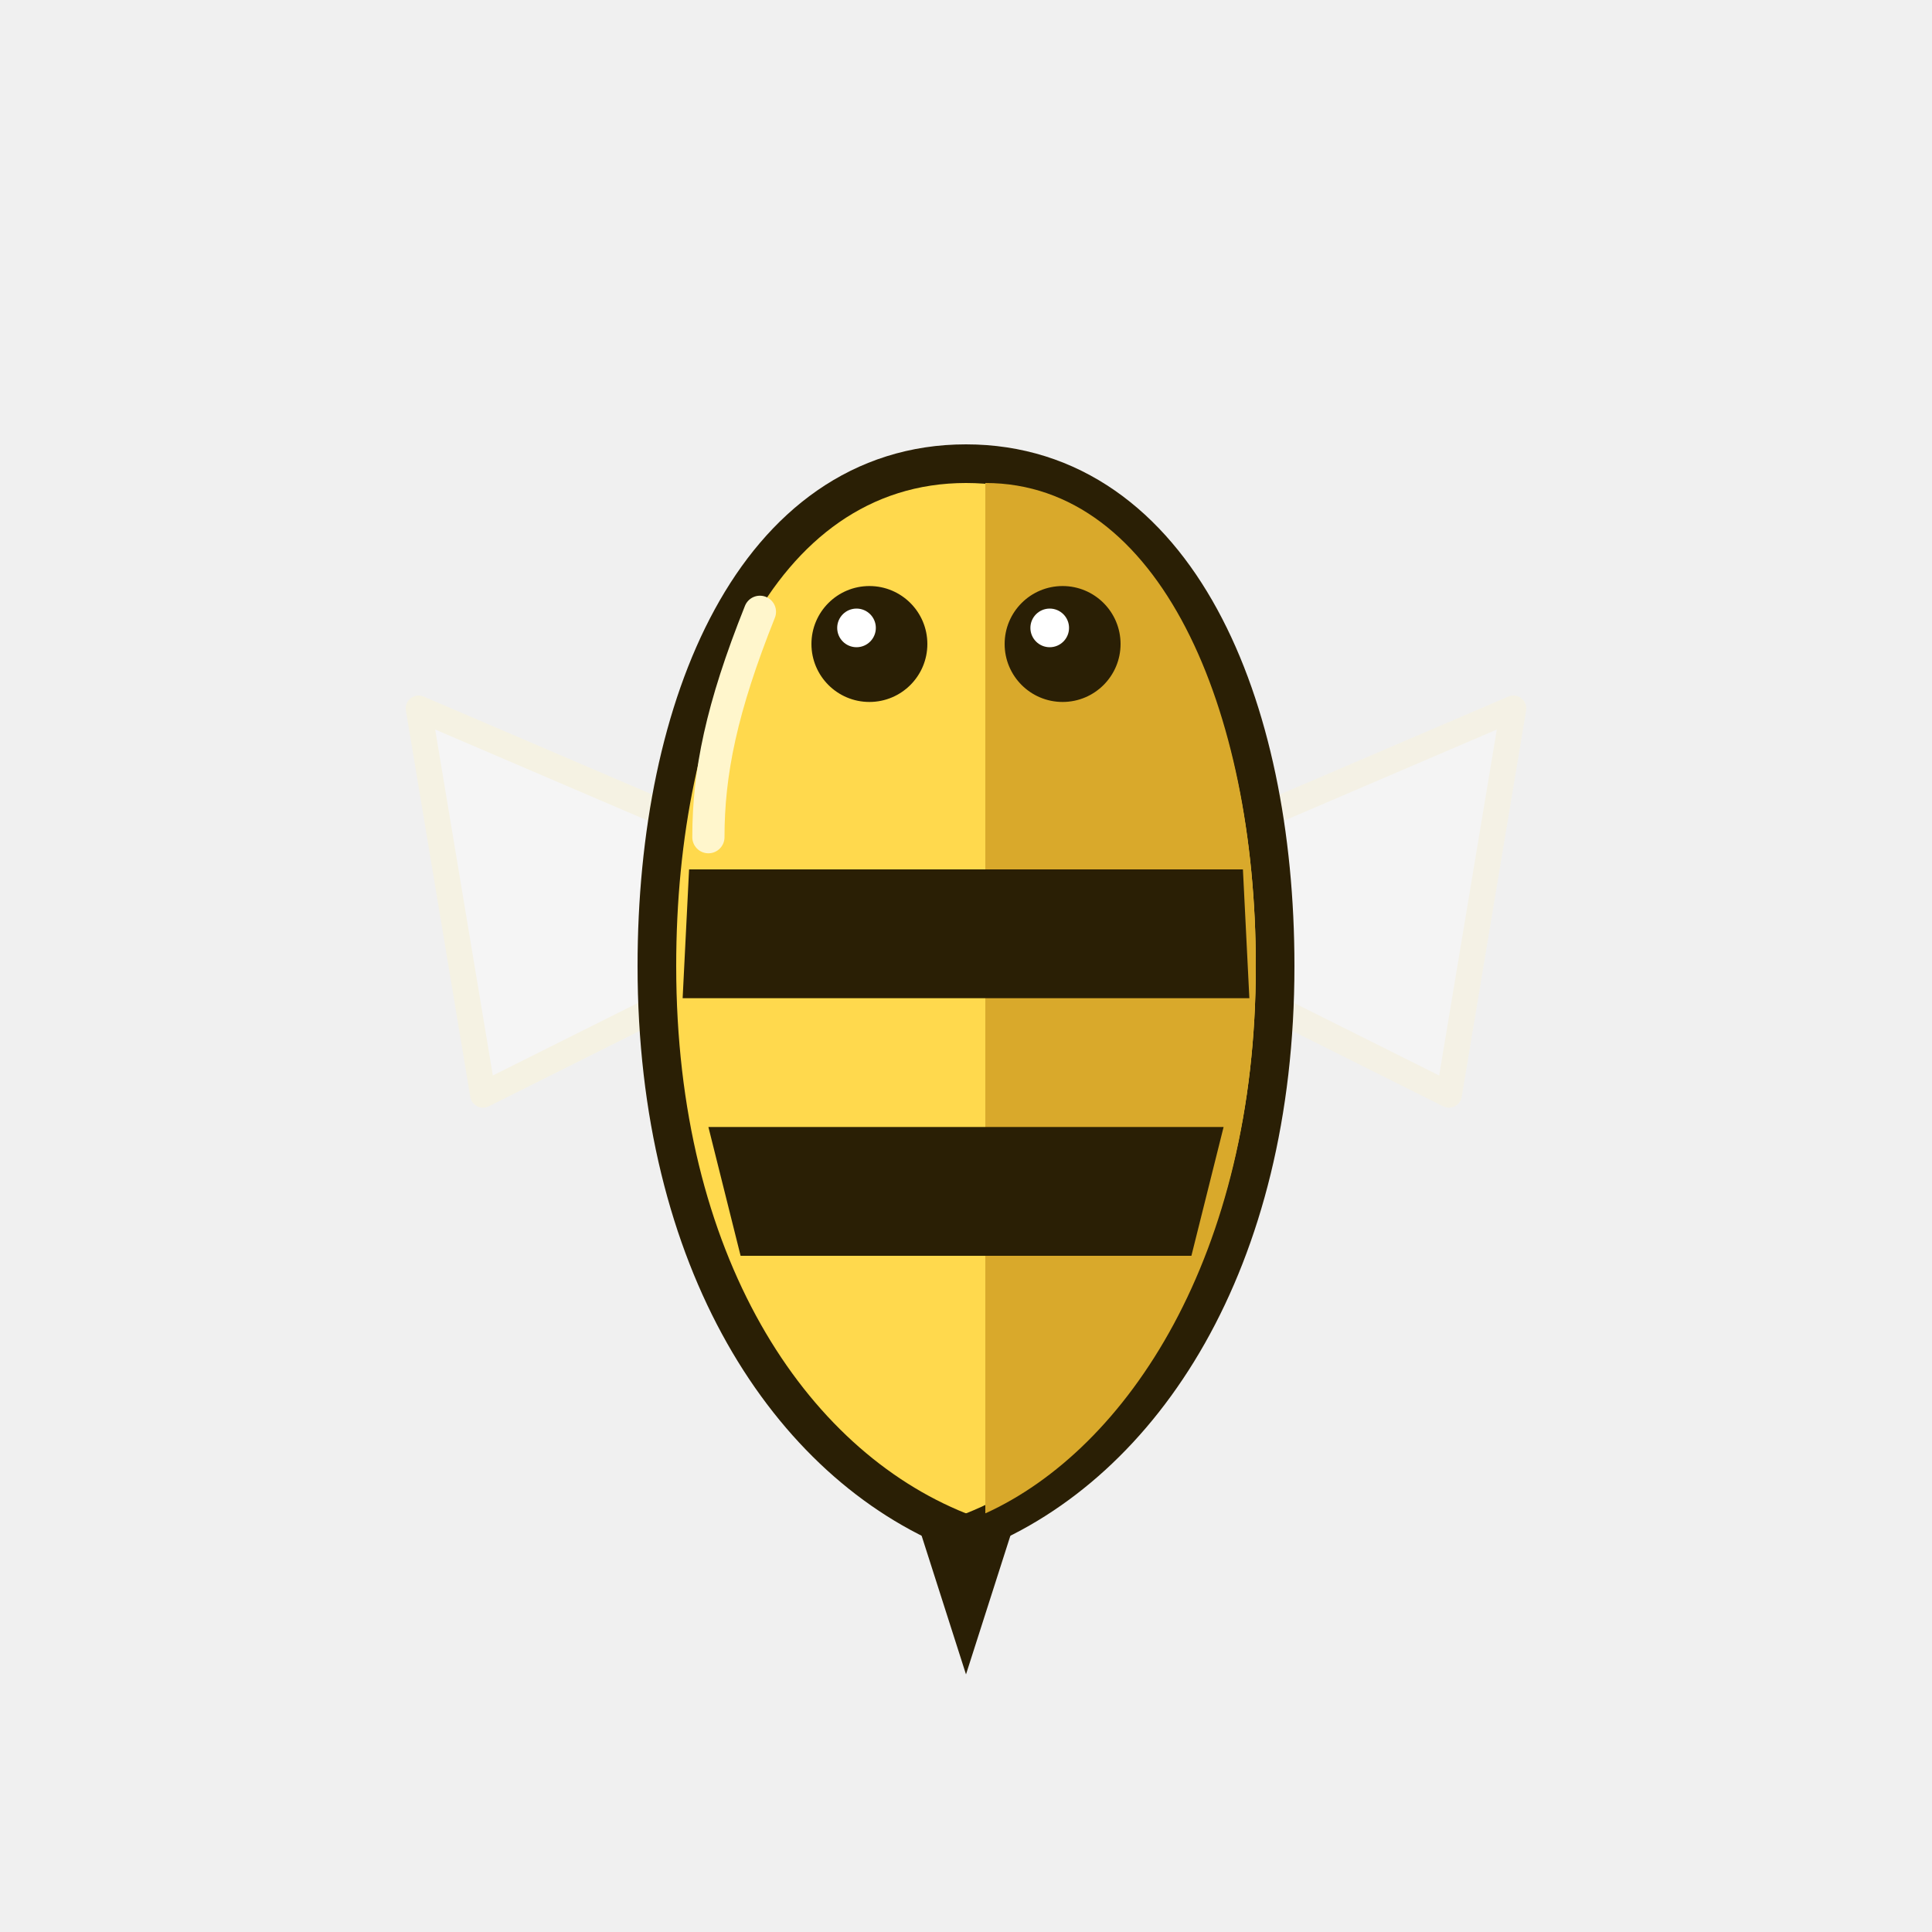
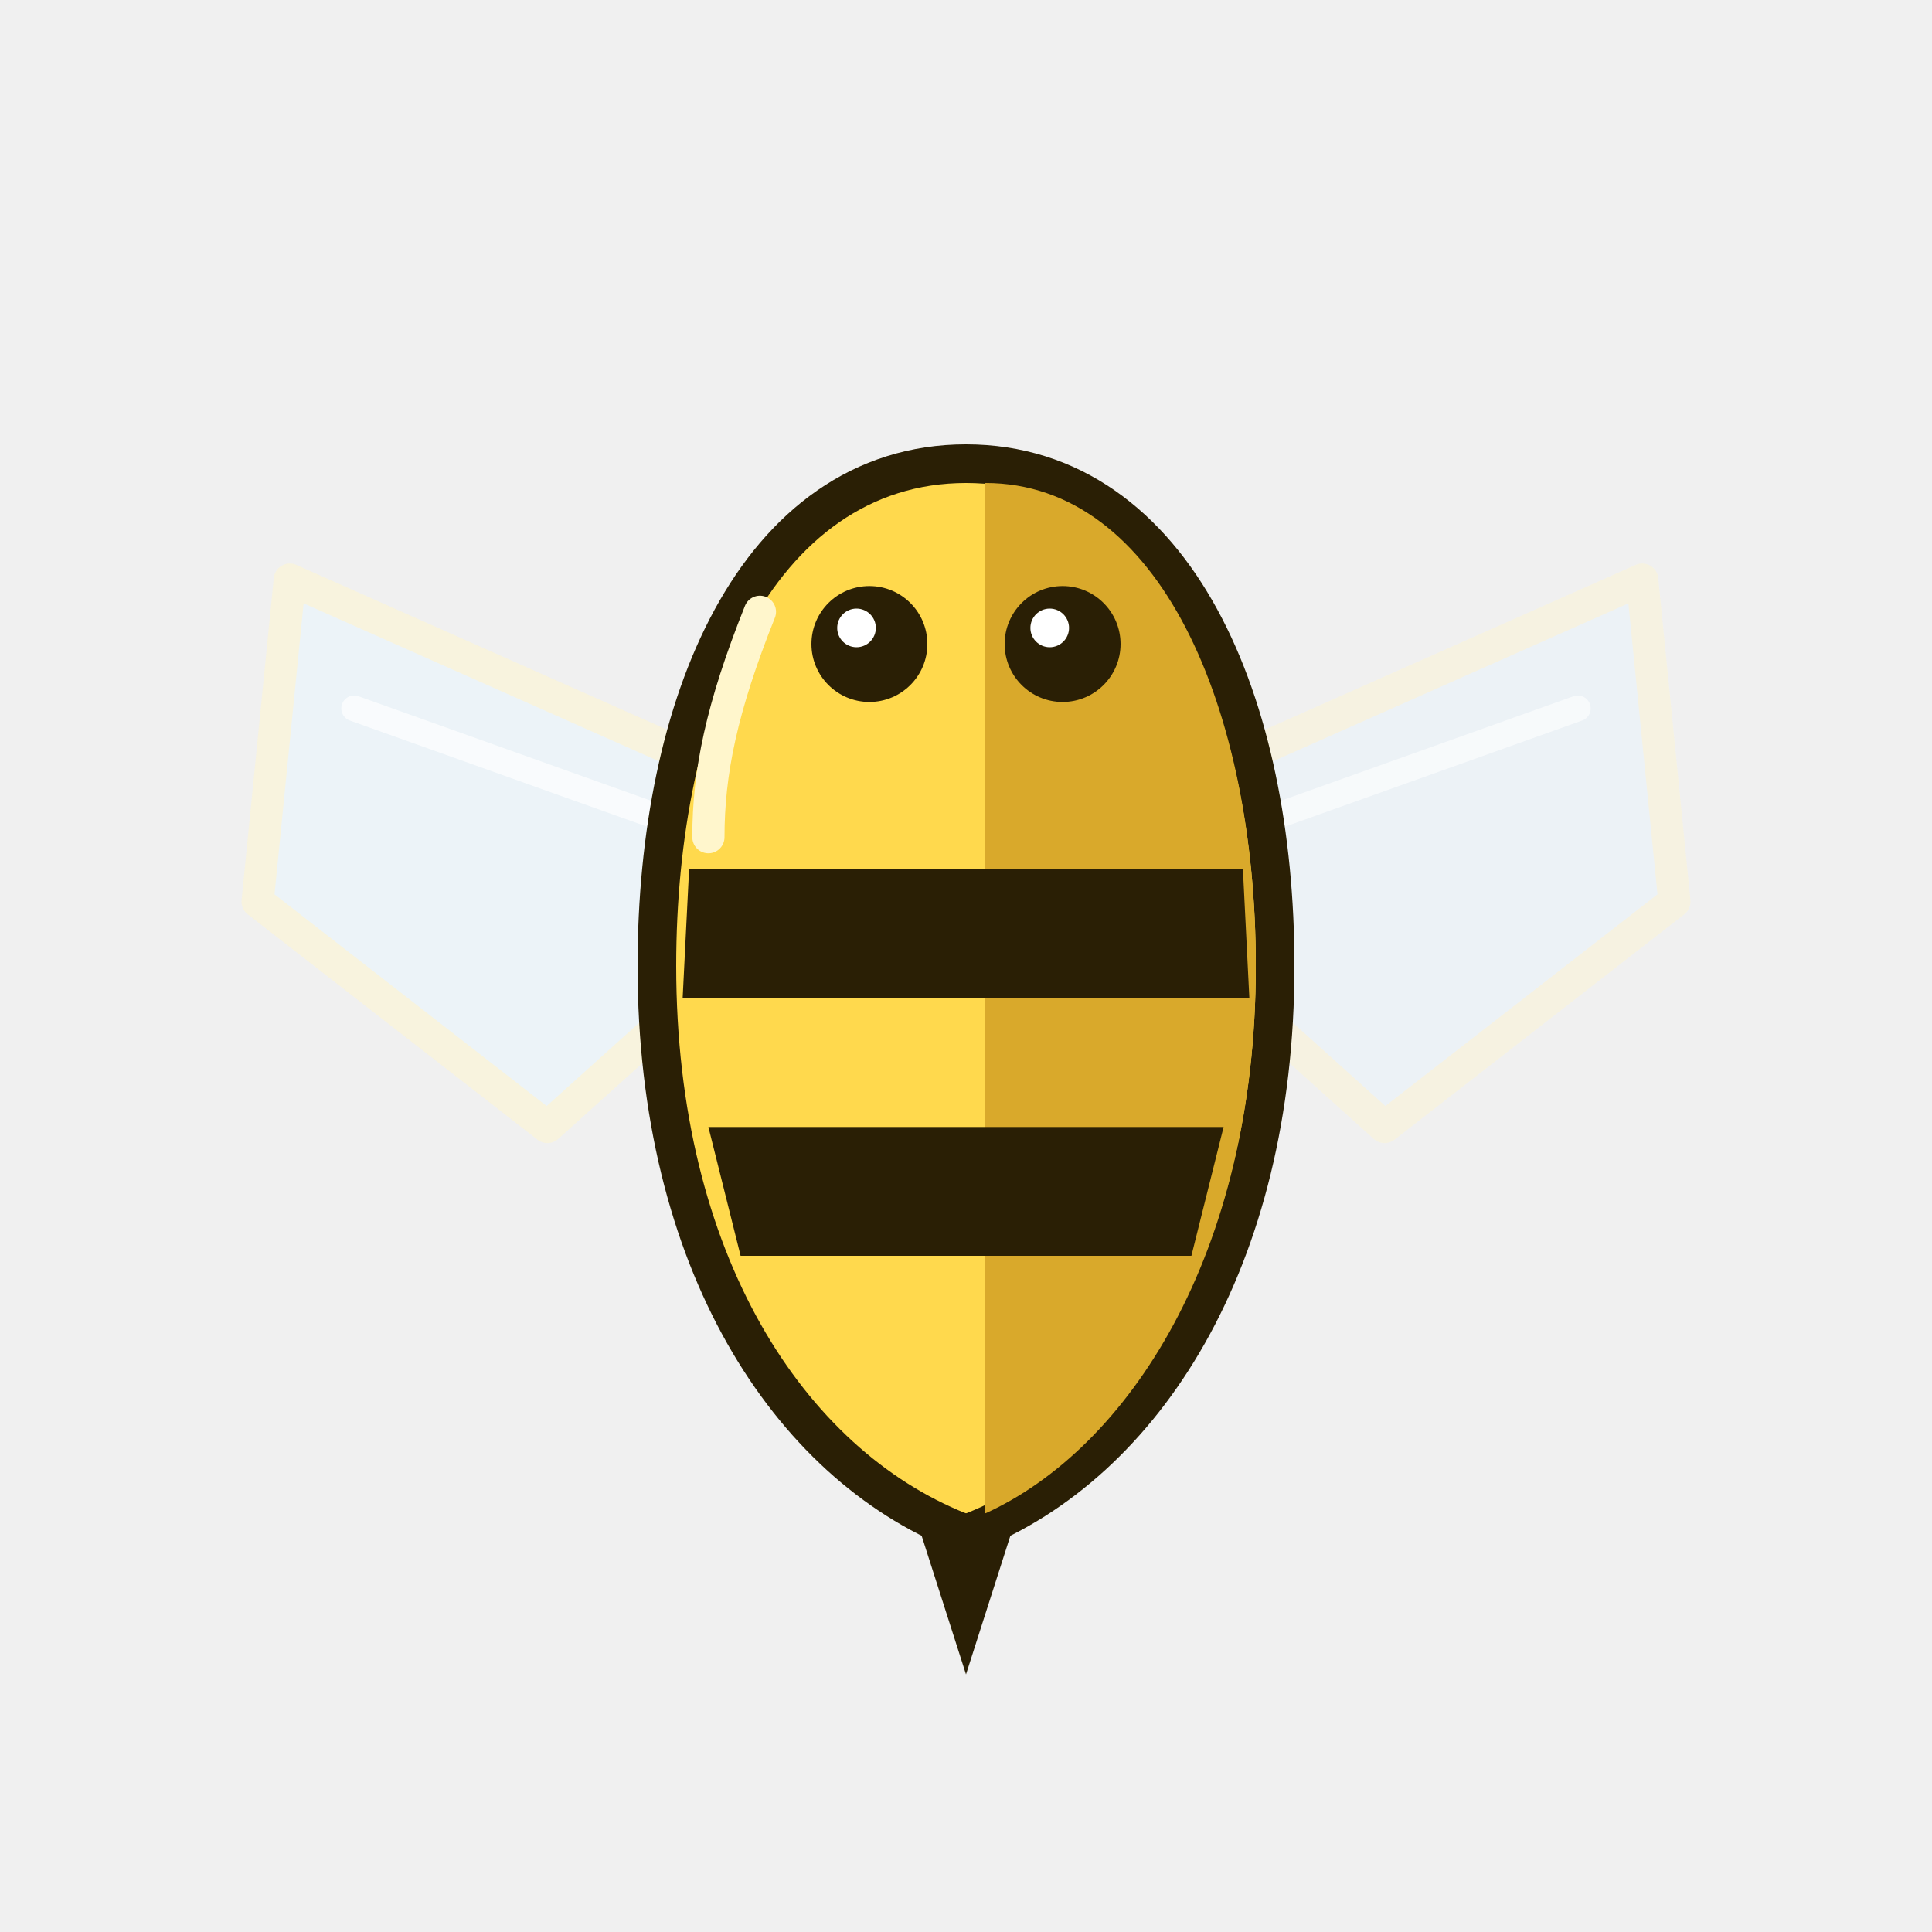
<svg xmlns="http://www.w3.org/2000/svg" viewBox="-30 -30 60 60">
  <g stroke-linejoin="round" stroke-linecap="round">
    <g id="wing_l">
-       <path d="M-3,-2 L-17,-8 L-15,4 Z" fill="#ffffff" opacity="0.35" stroke="#fff6cc" stroke-width="0.8" />
+       <path d="M-3,-4 L-21,-12 L-22,-2 L-13,5 Z" fill="#e8f6ff" opacity="0.5" stroke="#fff6cc" stroke-width="1" />
+       <path d="M-5,-3 L-19,-8" stroke="#ffffff" stroke-width="0.8" opacity="0.7" />
    </g>
    <g id="wing_r">
-       <path d="M3,-2 L17,-8 L15,4 Z" fill="#ffffff" opacity="0.3" stroke="#fff6cc" stroke-width="0.8" />
+       <path d="M3,-4 L21,-12 L22,-2 L13,5 Z" fill="#e8f6ff" opacity="0.42" stroke="#fff6cc" stroke-width="1" />
+       <path d="M5,-3 L19,-8" stroke="#ffffff" stroke-width="0.8" opacity="0.6" />
    </g>
    <path d="M0,-15 C6,-15 9,-8 9,0 C9,9 5,15 0,17 C-5,15 -9,9 -9,0 C-9,-8 -6,-15 0,-15 Z" fill="#2a1f05" stroke="#2a1f05" stroke-width="2.4" />
    <path d="M0,-15 C6,-15 9,-8 9,0 C9,9 5,15 0,17 C-5,15 -9,9 -9,0 C-9,-8 -6,-15 0,-15 Z" fill="#ffd94d" />
    <path d="M0.6,-15 C6,-15 9,-8 9,0 C9,9 5,15 0.6,17 Z" fill="#d9a92b" />
    <path d="M-8.6,-3 L8.6,-3 L8.8,1 L-8.8,1 Z M-8,5 L8,5 L7,9 L-7,9 Z" fill="#2a1f05" />
    <path d="M-6.4,-11 C-7.6,-8 -8,-6 -8,-4" stroke="#fff6cc" stroke-width="1" fill="none" />
    <path d="M-1.6,17 L0,22 L1.6,17 Z" fill="#2a1f05" />
    <circle cx="-3" cy="-10" r="1.8" fill="#2a1f05" />
    <circle cx="3" cy="-10" r="1.8" fill="#2a1f05" />
    <circle cx="-3.4" cy="-10.5" r="0.6" fill="#ffffff" />
    <circle cx="2.6" cy="-10.5" r="0.6" fill="#ffffff" />
  </g>
</svg>
